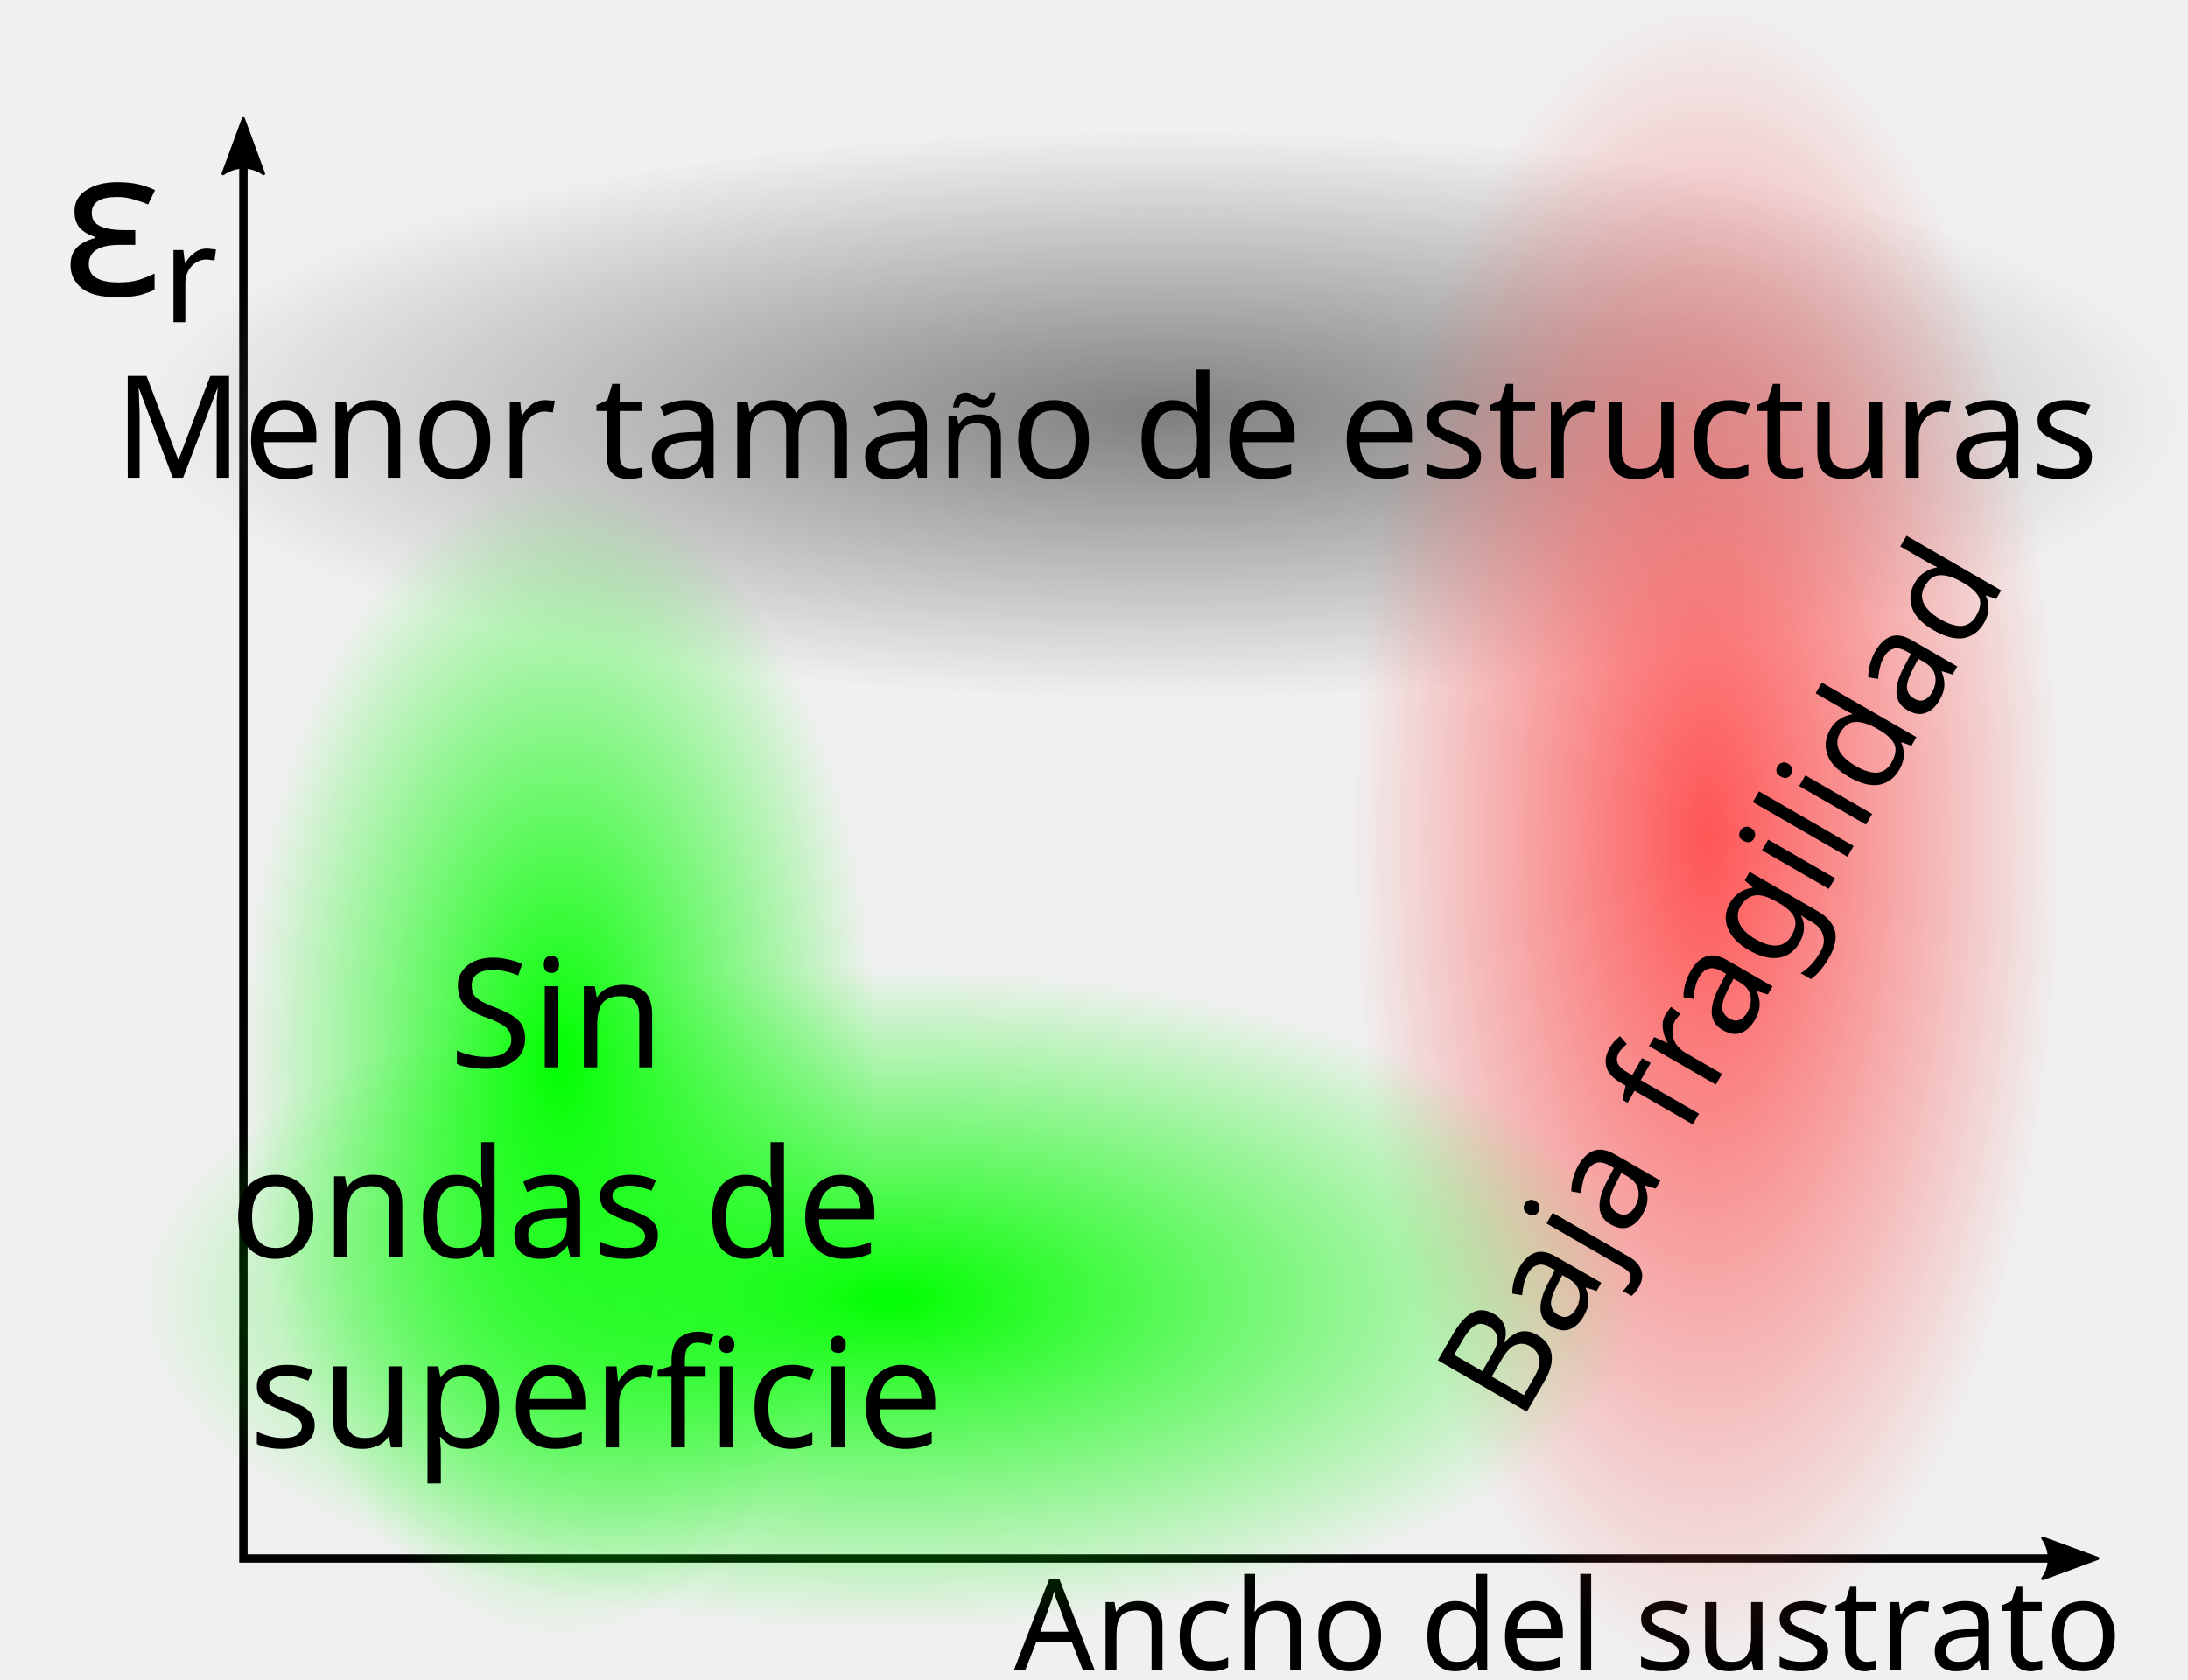
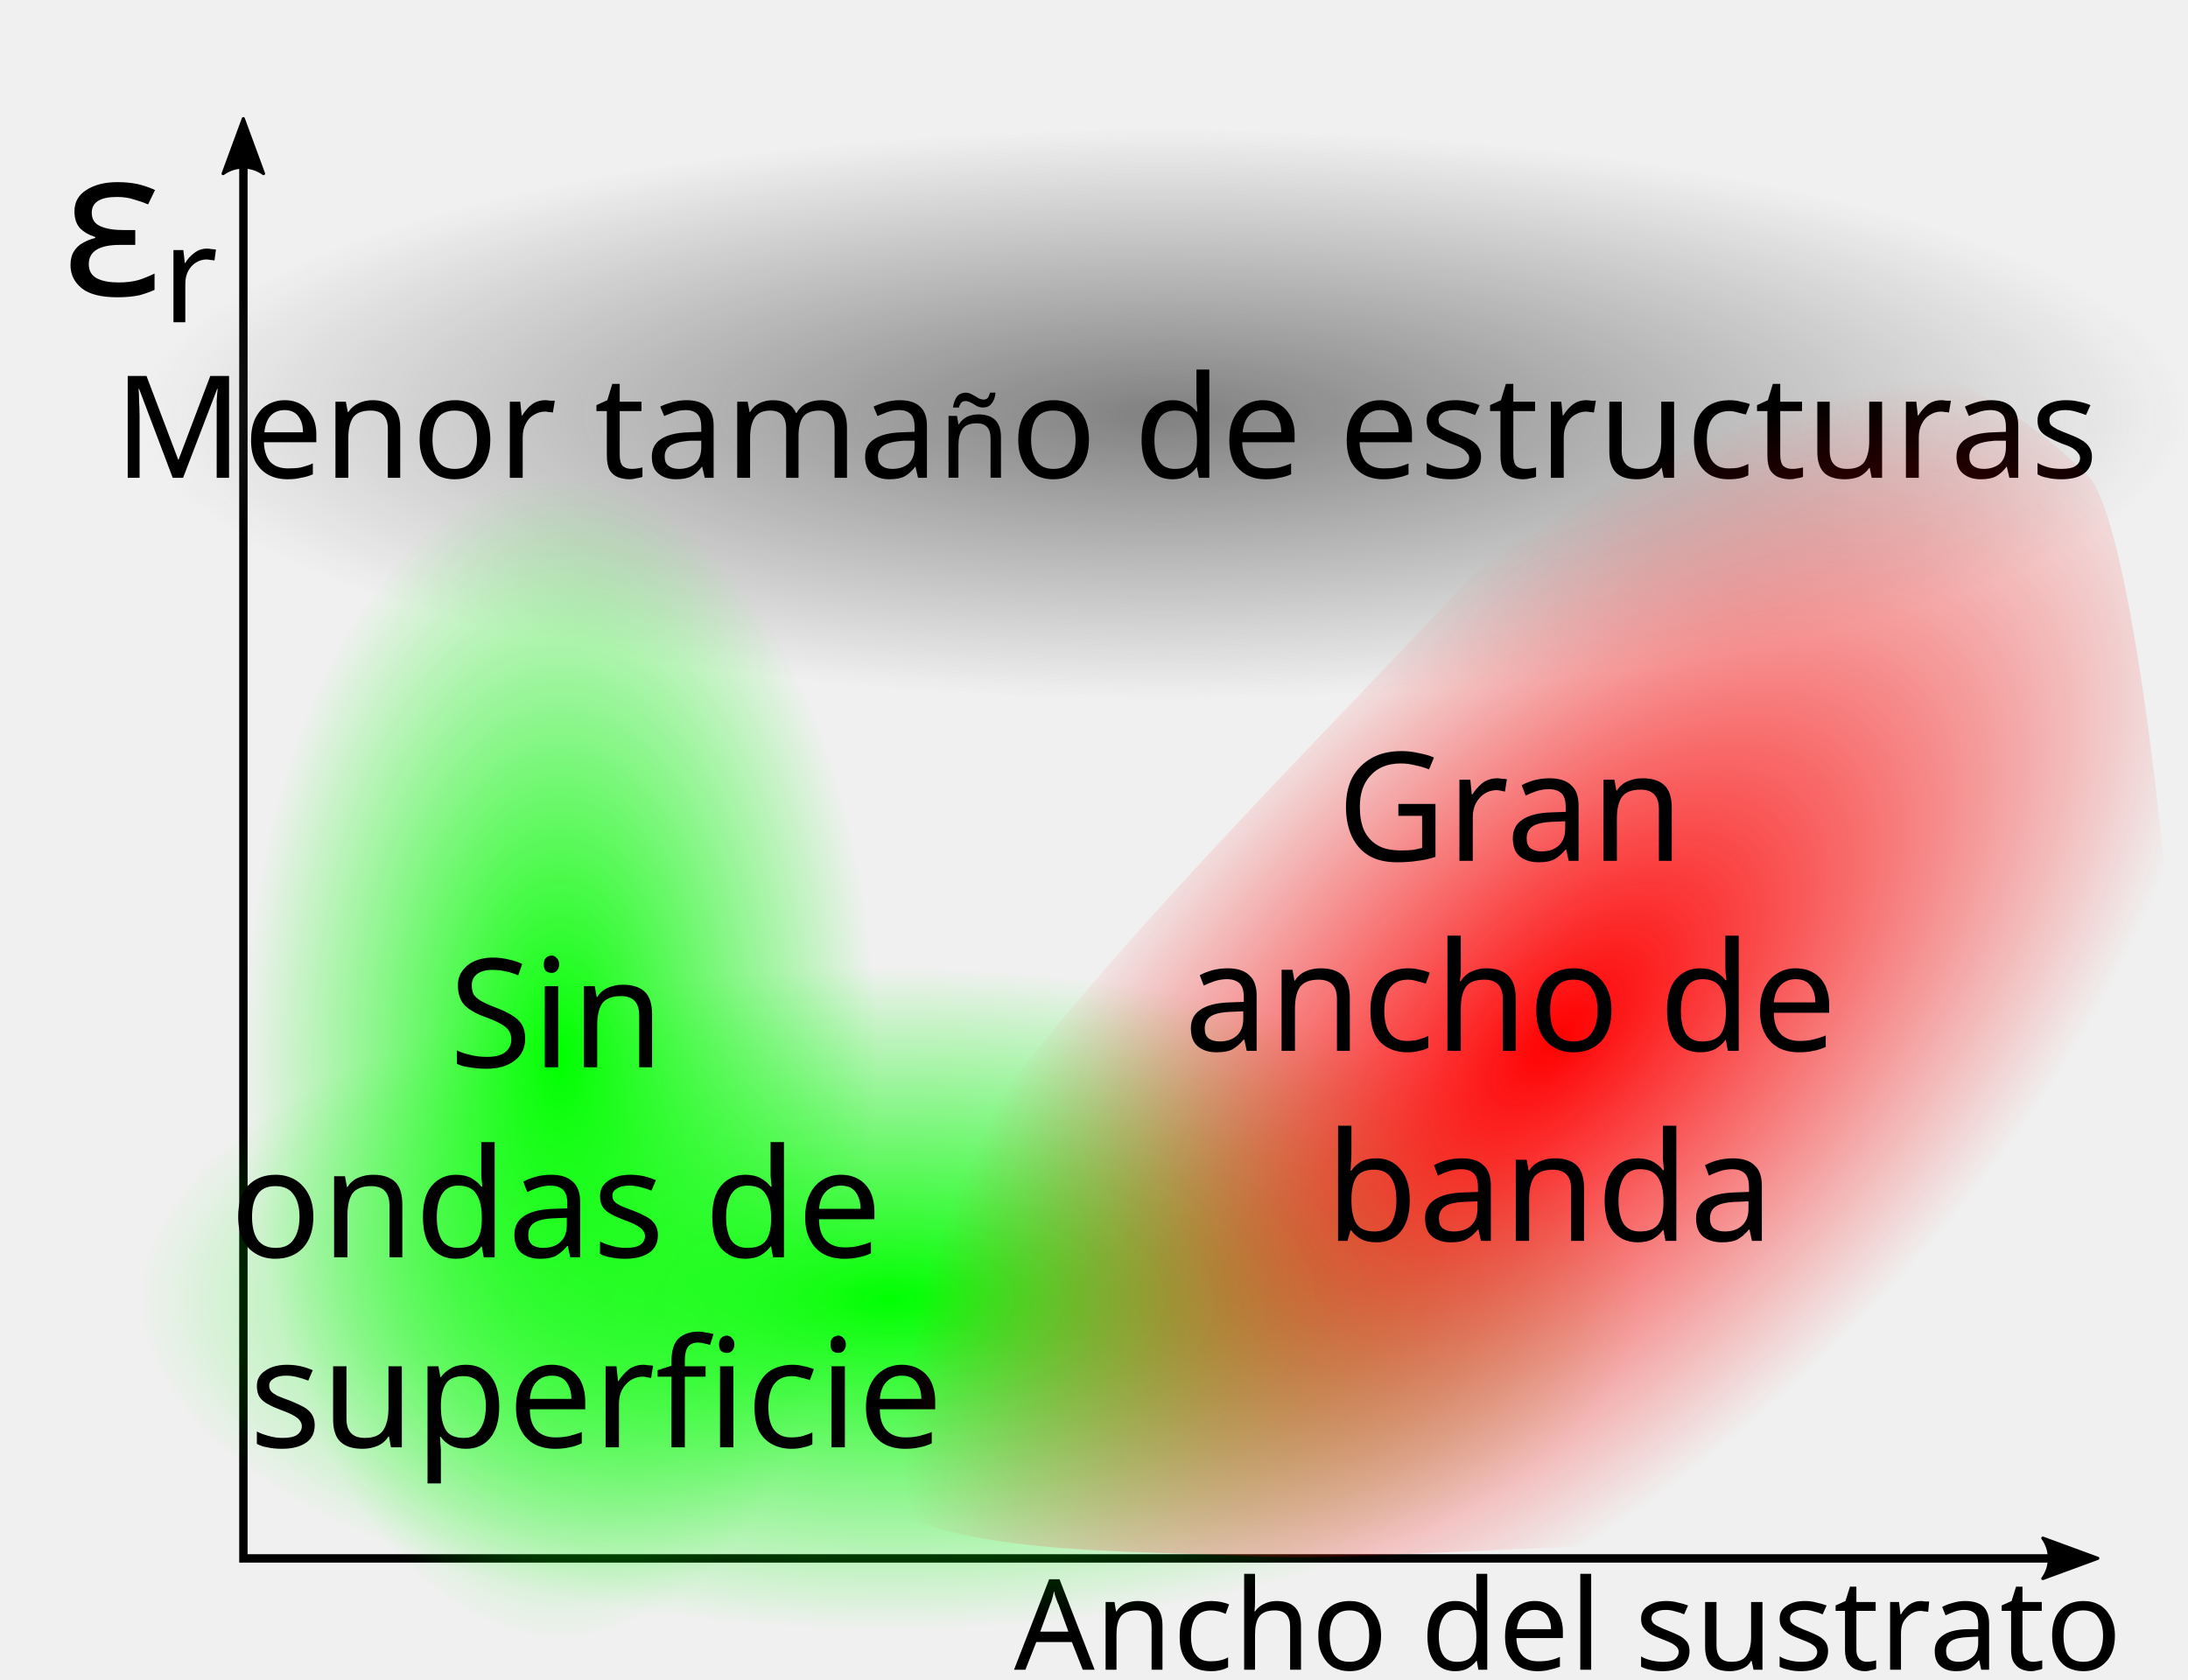
<svg xmlns="http://www.w3.org/2000/svg" xmlns:xlink="http://www.w3.org/1999/xlink" width="69.16mm" height="53.101mm" viewBox="0 0 69.16 53.101" version="1.1" id="svg8">
  <defs id="defs2">
+     <linearGradient id="linearGradient882">
+       <stop style="stop-color:#ff0000;stop-opacity:1;" offset="0" id="stop878" />
+       <stop style="stop-color:#ff0000;stop-opacity:0;" offset="1" id="stop880" />
+     </linearGradient>
    <linearGradient id="linearGradient5048">
      <stop style="stop-color:#00ff00;stop-opacity:1;" offset="0" id="stop5044" />
      <stop style="stop-color:#00ff00;stop-opacity:0;" offset="1" id="stop5046" />
    </linearGradient>
    <linearGradient id="linearGradient5016">
      <stop style="stop-color:#00ff00;stop-opacity:1;" offset="0" id="stop5012" />
      <stop style="stop-color:#00ff00;stop-opacity:0;" offset="1" id="stop5014" />
-     </linearGradient>
-     <linearGradient id="linearGradient4984">
-       <stop style="stop-color:#ff5555;stop-opacity:1;" offset="0" id="stop4980" />
-       <stop style="stop-color:#ff5555;stop-opacity:0;" offset="1" id="stop4982" />
    </linearGradient>
    <linearGradient id="linearGradient4936">
      <stop style="stop-color:#808080;stop-opacity:1;" offset="0" id="stop4932" />
      <stop style="stop-color:#808080;stop-opacity:0;" offset="1" id="stop4934" />
    </linearGradient>
    <marker orient="auto" refY="0" refX="0" id="Arrow2Mend" style="overflow:visible">
      <path id="path4564" style="fill:#000000;fill-opacity:1;fill-rule:evenodd;stroke:#000000;stroke-width:0.625;stroke-linejoin:round;stroke-opacity:1" d="M 8.719,4.034 -2.207,0.016 8.719,-4.002 c -1.745,2.372 -1.735,5.617 -6e-7,8.035 z" transform="scale(-0.6)" />
    </marker>
    <marker orient="auto" refY="0" refX="0" id="Arrow2Mstart" style="overflow:visible">
      <path id="path4561" style="fill:#000000;fill-opacity:1;fill-rule:evenodd;stroke:#000000;stroke-width:0.625;stroke-linejoin:round;stroke-opacity:1" d="M 8.719,4.034 -2.207,0.016 8.719,-4.002 c -1.745,2.372 -1.735,5.617 -6e-7,8.035 z" transform="scale(0.6)" />
    </marker>
    <radialGradient xlink:href="#linearGradient4936" id="radialGradient4938" cx="60.894" cy="38.615" fx="60.894" fy="38.615" r="29.435" gradientTransform="matrix(1.099519,0,0,0.3065811,-7.383013,26.35102)" gradientUnits="userSpaceOnUse" />
-     <radialGradient xlink:href="#linearGradient4984" id="radialGradient4986" cx="75.595" cy="57.836" fx="75.595" fy="57.836" r="9.024" gradientTransform="matrix(1.251309,0,0,2.931937,-17.86383,-118.0185)" gradientUnits="userSpaceOnUse" />
    <radialGradient xlink:href="#linearGradient5016" id="radialGradient5018" cx="54.869" cy="62.552" fx="54.869" fy="62.552" r="13.607" gradientTransform="matrix(0.6084617,-0.01258403,-0.0040872,1.694779,13.44999,-48.26365)" gradientUnits="userSpaceOnUse" />
    <radialGradient xlink:href="#linearGradient5048" id="radialGradient5050" cx="47.625" cy="55.001" fx="47.625" fy="55.001" r="13.607" gradientTransform="matrix(0.7361111,0,0,1.348738,5.427804,-15.61863)" gradientUnits="userSpaceOnUse" />
    <radialGradient xlink:href="#linearGradient5048" id="radialGradient5050-7" cx="47.625" cy="55.001" fx="47.625" fy="55.001" r="13.607" gradientTransform="matrix(0,0.7708333,-1.745643,0,146.8927,29.44838)" gradientUnits="userSpaceOnUse" />
+     <radialGradient xlink:href="#linearGradient882" id="radialGradient884" cx="71.591" cy="56.349" fx="71.591" fy="56.349" r="13.193" gradientTransform="matrix(-0.7053116,-0.7018632,1.408543,-1.415463,43.13304,187.9133)" gradientUnits="userSpaceOnUse" />
  </defs>
  <g id="layer1" transform="translate(-22.77533,-25.09338)">
    <path style="fill:none;stroke:#000000;stroke-width:0.265;stroke-linecap:butt;stroke-linejoin:miter;stroke-miterlimit:4;stroke-dasharray:none;stroke-opacity:1;marker-start:url(#Arrow2Mstart);marker-end:url(#Arrow2Mend)" d="M 30.469,29.196 V 74.364 H 88.733" id="path10" />
    <text xml:space="preserve" style="font-style:normal;font-weight:normal;font-size:6.569px;line-height:1.25;font-family:sans-serif;letter-spacing:0px;word-spacing:0px;fill:#000000;fill-opacity:1;stroke:none;stroke-width:0.164" x="24.724" y="34.429" id="text20">
      <tspan id="tspan22" x="24.724" y="34.429" style="font-style:normal;font-variant:normal;font-weight:normal;font-stretch:normal;font-family:MathJax_Math;-inkscape-font-specification:MathJax_Math;stroke-width:0.164">ε<tspan style="font-style:normal;font-variant:normal;font-weight:normal;font-stretch:normal;font-size:4.27px;font-family:MathJax_Math;-inkscape-font-specification:MathJax_Math;baseline-shift:sub;stroke-width:0.164" id="tspan24">r</tspan>
      </tspan>
    </text>
    <text xml:space="preserve" style="font-style:normal;font-variant:normal;font-weight:normal;font-stretch:normal;font-size:3.99px;line-height:1.25;font-family:Manjari;-inkscape-font-specification:Manjari;letter-spacing:0px;word-spacing:0px;fill:#000000;fill-opacity:1;stroke:none;stroke-width:0.1" x="54.827" y="77.883" id="text4864">
      <tspan id="tspan4862" x="54.827" y="77.883" style="font-style:normal;font-variant:normal;font-weight:normal;font-stretch:normal;font-family:MathJax_Main;-inkscape-font-specification:MathJax_Main;stroke-width:0.1">Ancho del sustrato</tspan>
    </text>
    <path style="fill:url(#radialGradient4938);fill-opacity:1;stroke-width:0.306;stroke-miterlimit:4;stroke-dasharray:none" d="M 27.207,29.165 H 91.935 V 47.214 H 71.06 27.207 Z" id="rect4929" />
-     <path style="fill:url(#radialGradient4986);fill-opacity:1;stroke-width:0.309;stroke-miterlimit:4;stroke-dasharray:none" d="M 65.437,78.01 V 25.093 h 22.584 v 17.066 35.851 z" id="rect4929-0" />
    <path style="fill:url(#radialGradient5050-7);fill-opacity:1;stroke-width:0.282;stroke-miterlimit:4;stroke-dasharray:none" d="M 27.128,55.67 H 74.634 V 76.648 H 59.313 27.128 Z" id="rect4929-0-3-9" />
-     <text xml:space="preserve" style="font-style:normal;font-weight:normal;font-size:4.552px;line-height:1.25;font-family:sans-serif;letter-spacing:0px;word-spacing:0px;fill:#000000;fill-opacity:1;stroke:none;stroke-width:0.114" x="-25.301" y="96.383" id="text4927" transform="rotate(-60)">
-       <tspan id="tspan4925" x="-25.301" y="96.383" style="font-style:normal;font-variant:normal;font-weight:normal;font-stretch:normal;font-family:MathJax_Main;-inkscape-font-specification:MathJax_Main;stroke-width:0.114">Baja fragilidad</tspan>
-     </text>
    <path style="fill:url(#radialGradient5050);fill-opacity:1;stroke-width:0.242;stroke-miterlimit:4;stroke-dasharray:none" d="m 30.469,76.915 v -36.705 h 20.033 v 11.838 24.867 z" id="rect4929-0-3" />
    <text xml:space="preserve" style="font-style:normal;font-weight:normal;font-size:4.507px;line-height:1.25;font-family:sans-serif;letter-spacing:0px;word-spacing:0px;fill:#ffffff;fill-opacity:1;stroke:none;stroke-width:0.113" x="60.667" y="40.199" id="text4868-2">
      <tspan x="60.667" y="40.199" style="font-style:normal;font-variant:normal;font-weight:normal;font-stretch:normal;font-family:MathJax_Main;-inkscape-font-specification:MathJax_Main;text-align:center;text-anchor:middle;fill:#000000;stroke-width:0.113" id="tspan4876-4">Menor tama<tspan style="font-size:3.663px;line-height:1;fill:#000000;stroke-width:0.113" id="tspan4907">ñ</tspan>o de estructuras</tspan>
    </text>
    <text xml:space="preserve" style="font-style:normal;font-weight:normal;font-size:4.775px;line-height:1.25;font-family:sans-serif;letter-spacing:0px;word-spacing:0px;fill:#000000;fill-opacity:1;stroke:none;stroke-width:0.119" x="44.714" y="58.835" id="text4868">
      <tspan id="tspan4866" x="44.714" y="58.835" style="font-style:normal;font-variant:normal;font-weight:normal;font-stretch:normal;font-family:MathJax_Main;-inkscape-font-specification:MathJax_Main;text-align:center;text-anchor:middle;stroke-width:0.119">Sin</tspan>
      <tspan x="45.311" y="64.843" style="font-style:normal;font-variant:normal;font-weight:normal;font-stretch:normal;font-family:MathJax_Main;-inkscape-font-specification:MathJax_Main;text-align:center;text-anchor:middle;stroke-width:0.119" id="tspan4872">ondas de </tspan>
      <tspan x="44.714" y="70.851" style="font-style:normal;font-variant:normal;font-weight:normal;font-stretch:normal;font-family:MathJax_Main;-inkscape-font-specification:MathJax_Main;text-align:center;text-anchor:middle;stroke-width:0.119" id="tspan4876">superficie</tspan>
    </text>
+     <path style="opacity:1;fill:url(#radialGradient884);fill-opacity:1;stroke:none;stroke-width:0.265px;stroke-linecap:butt;stroke-linejoin:miter;stroke-opacity:1" d="M 91.168,77.455 C 90.084,79.781 77.698,73.817 73.91,73.946 67.735,74.156 65.042,74.434 62.002,74.281 57.837,74.073 50.054,74.36 49.452,71.005 48.145,63.722 63.416,49.942 70.788,41.671 c 7.129,-7.999 13.306,-6.032 17.964,-1.567 2.253,2.16 4.657,32.542 2.416,37.351 z" id="path876" />
+     <text xml:space="preserve" style="font-style:normal;font-weight:normal;font-size:4.775px;line-height:1.25;font-family:sans-serif;letter-spacing:0px;word-spacing:0px;fill:#000000;fill-opacity:1;stroke:none;stroke-width:0.119" x="74.858" y="52.308" id="text4868-3">
+       <tspan x="74.858" y="52.308" style="font-style:normal;font-variant:normal;font-weight:normal;font-stretch:normal;font-family:MathJax_Main;-inkscape-font-specification:MathJax_Main;text-align:center;text-anchor:middle;stroke-width:0.119" id="tspan4876-5">Gran</tspan>
+       <tspan x="74.858" y="58.316" style="font-style:normal;font-variant:normal;font-weight:normal;font-stretch:normal;font-family:MathJax_Main;-inkscape-font-specification:MathJax_Main;text-align:center;text-anchor:middle;stroke-width:0.119" id="tspan915">ancho de</tspan>
+       <tspan x="74.858" y="64.324" style="font-style:normal;font-variant:normal;font-weight:normal;font-stretch:normal;font-family:MathJax_Main;-inkscape-font-specification:MathJax_Main;text-align:center;text-anchor:middle;stroke-width:0.119" id="tspan917">banda</tspan>
+     </text>
  </g>
</svg>
